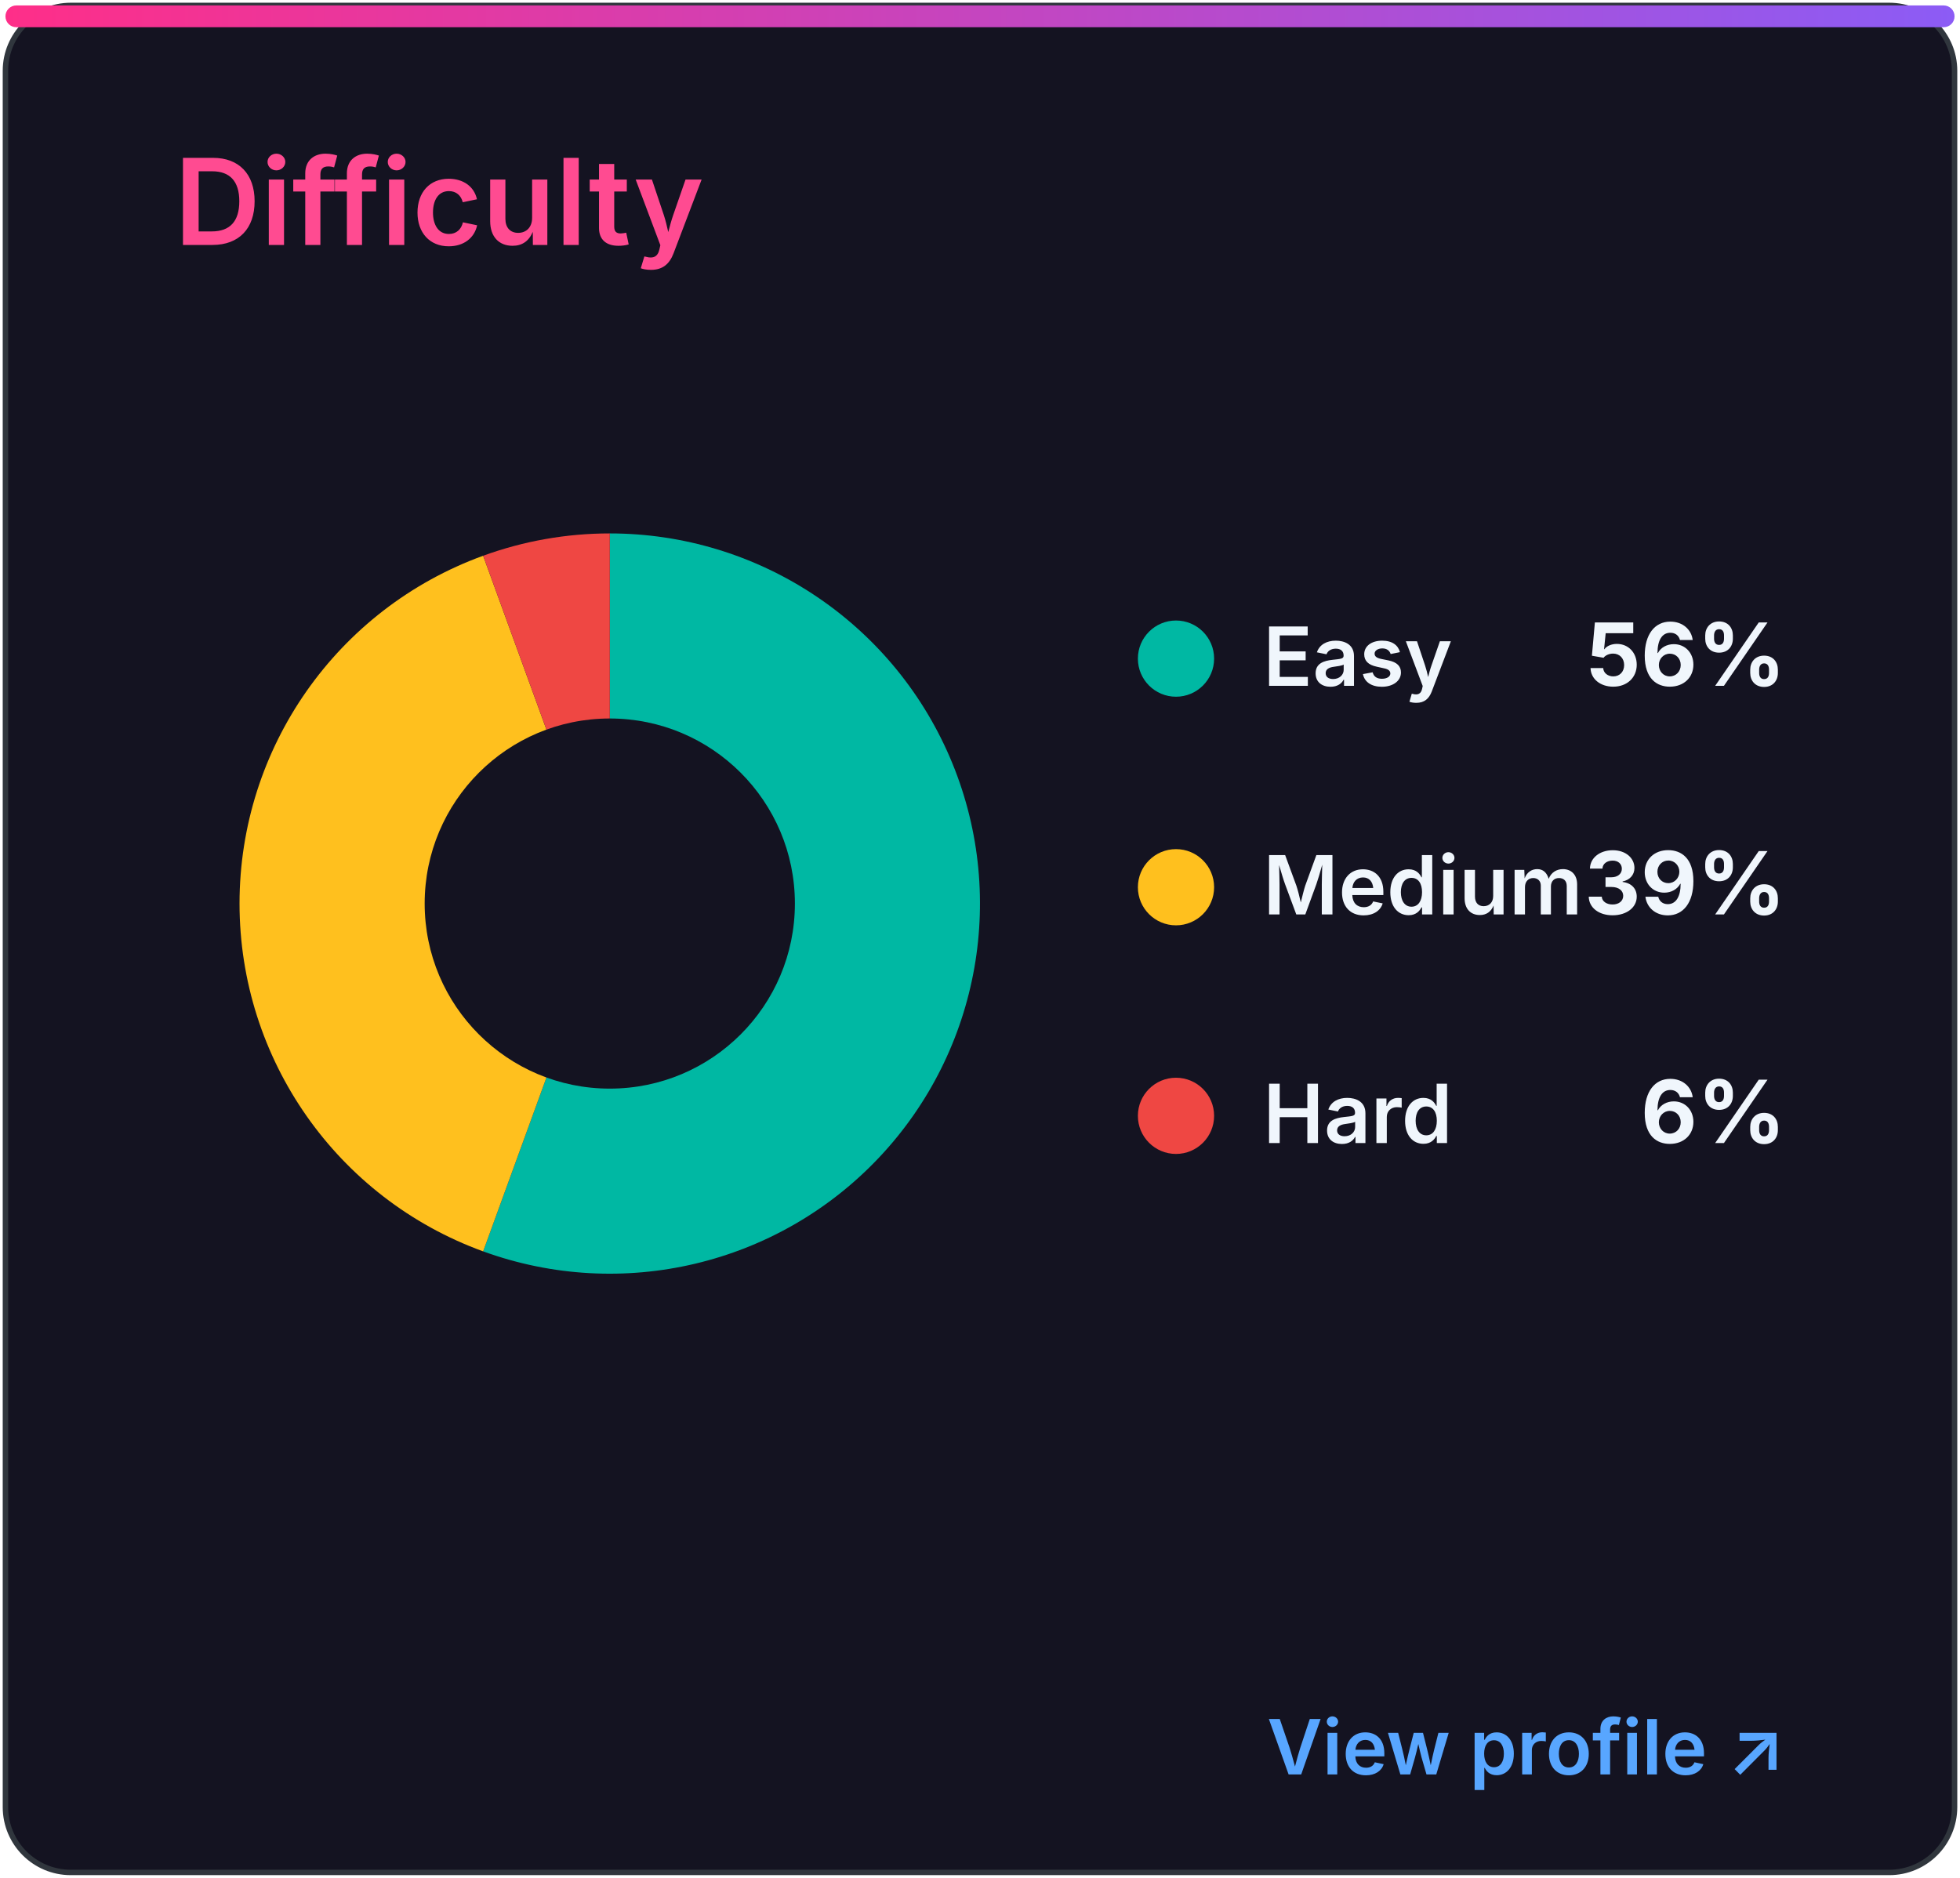
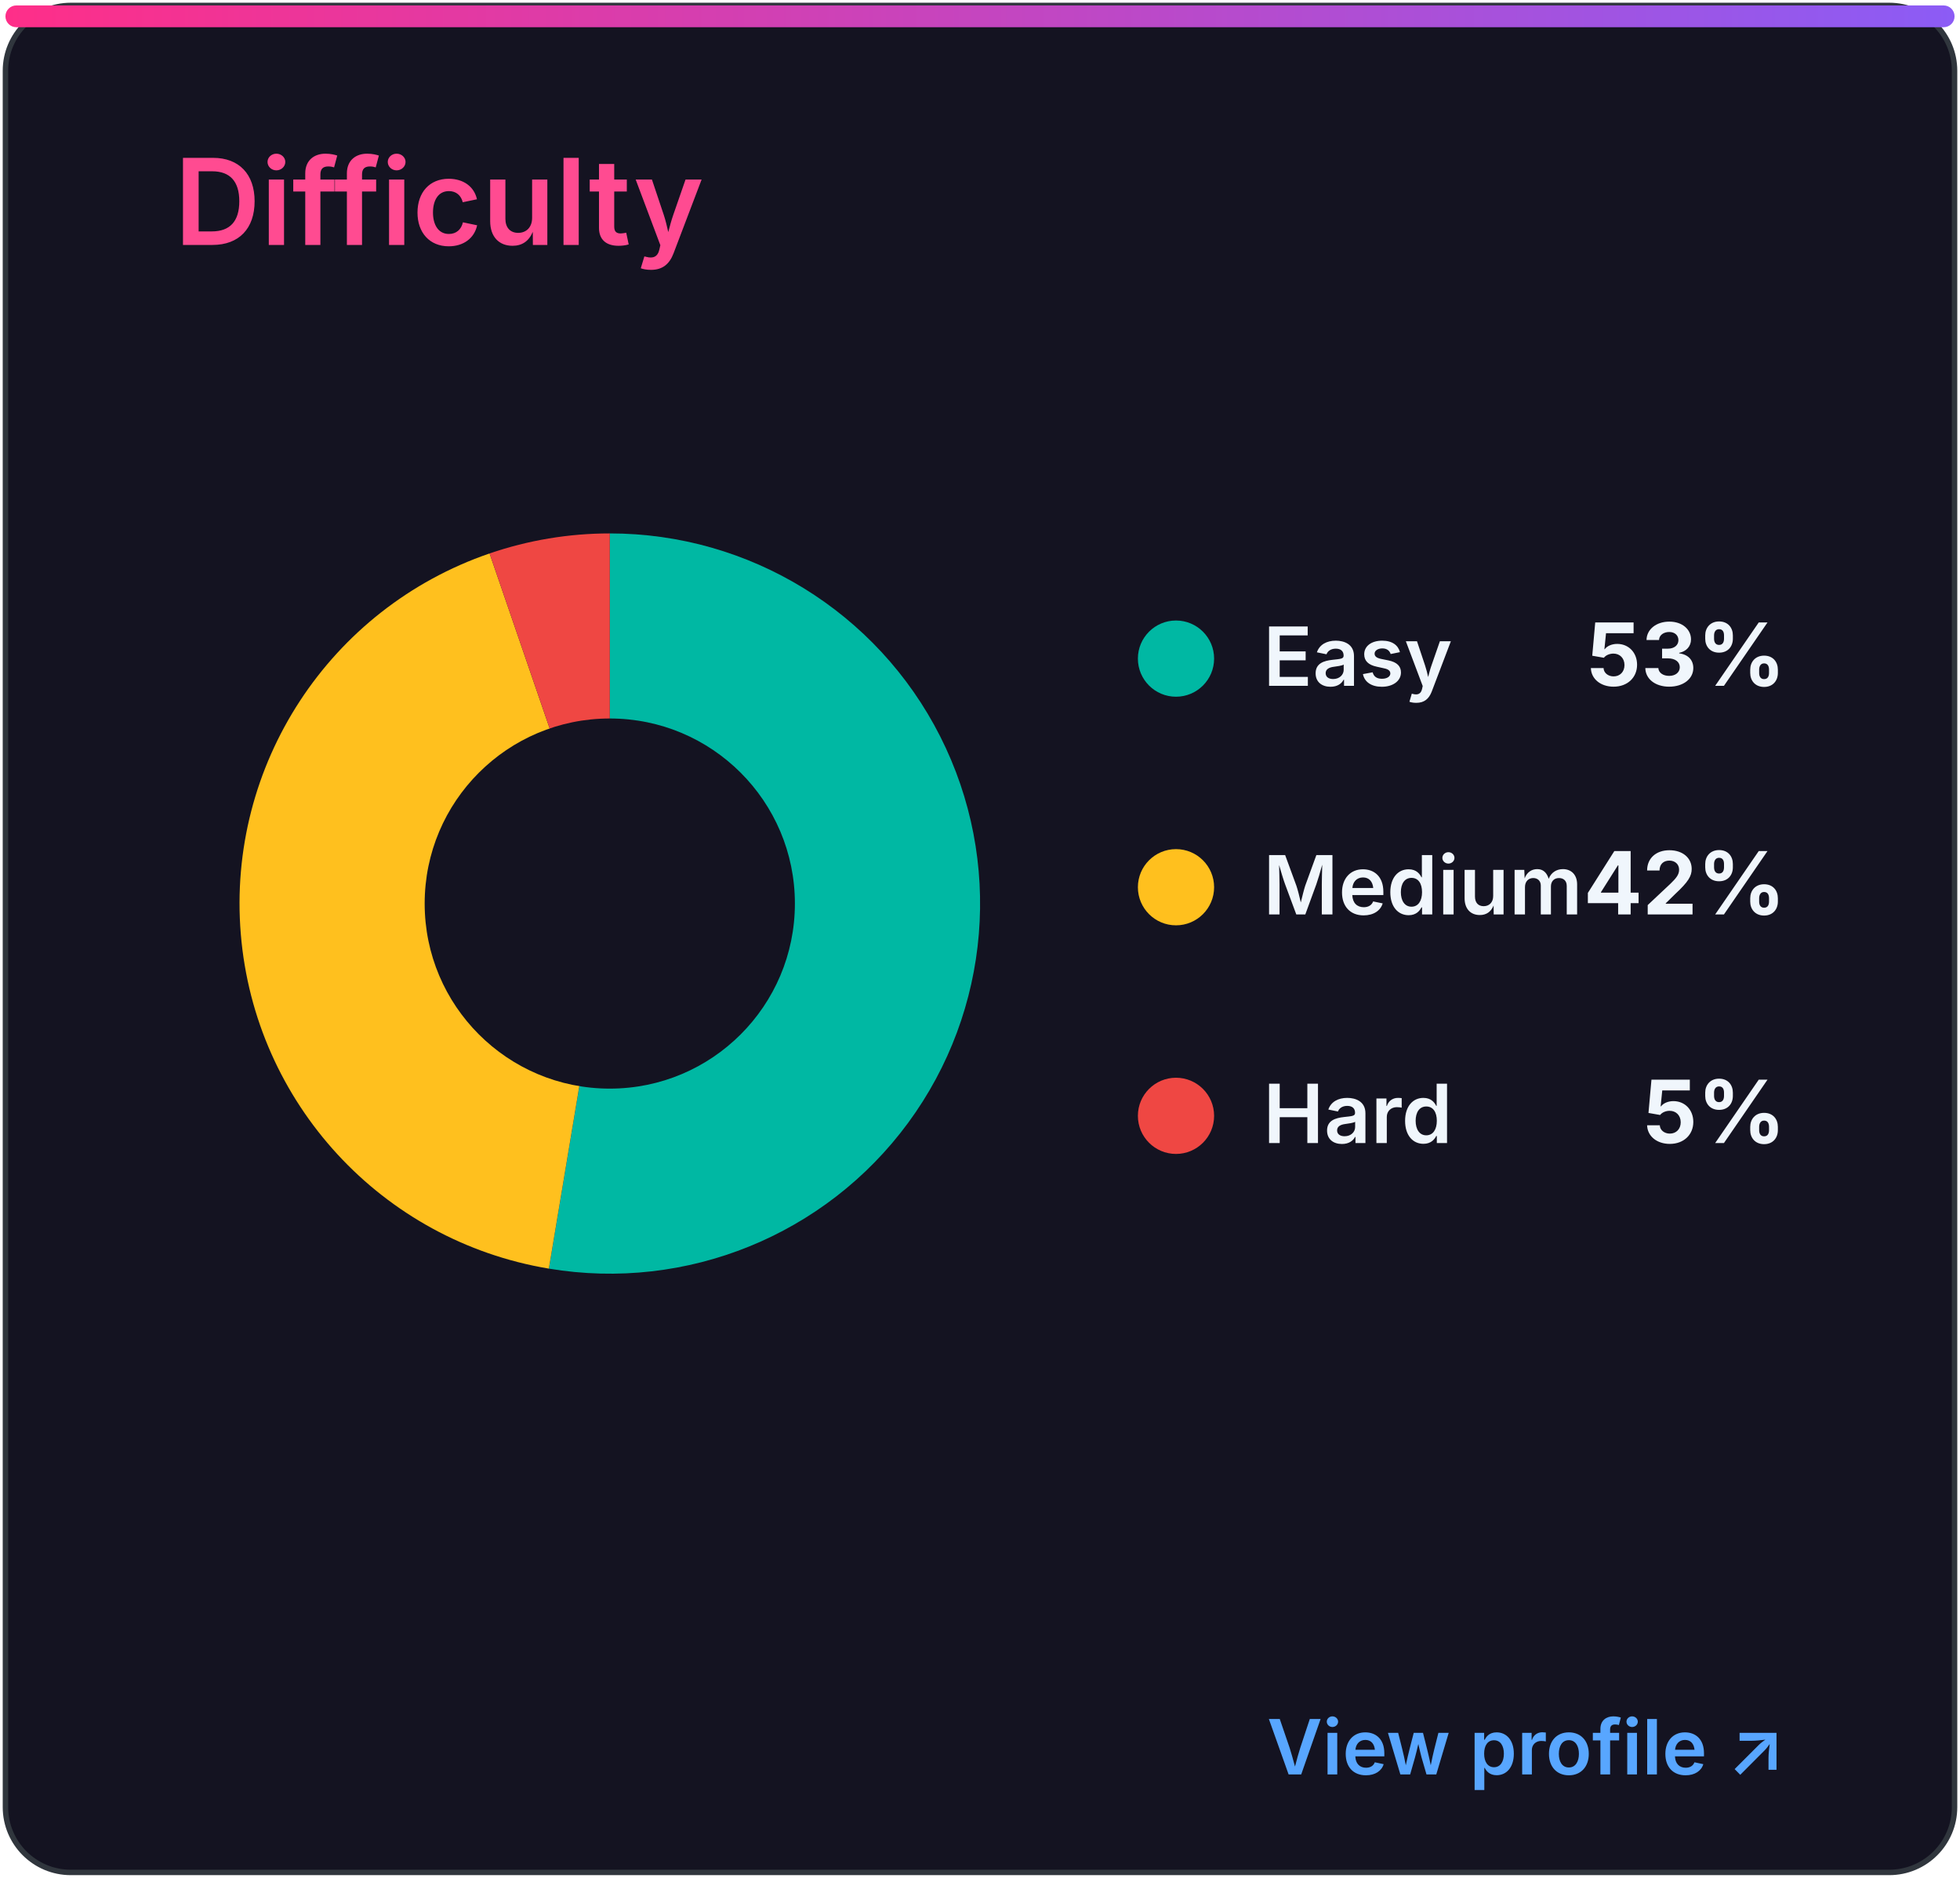
<svg xmlns="http://www.w3.org/2000/svg" width="360" height="345" viewBox="0 0 360 345" role="img" aria-labelledby="title desc">
  <defs>
    <linearGradient id="accent" x1="0" x2="1">
      <stop stop-color="#ff2e88" />
      <stop offset="1" stop-color="#8b5cf6" />
    </linearGradient>
    <clipPath id="bar">
      <rect x="32" y="82" width="296" height="8" rx="4" />
    </clipPath>
    <style>
.heading{font:600 22px -apple-system,BlinkMacSystemFont,'Segoe UI',sans-serif;fill:#ff4b91}
.eyebrow{font:600 10px -apple-system,BlinkMacSystemFont,'Segoe UI',sans-serif;letter-spacing:1.2px;fill:#8b949e}
.total{font:700 52px -apple-system,BlinkMacSystemFont,'Segoe UI',sans-serif;fill:#f0f6fc}
.metric{font:600 15px -apple-system,BlinkMacSystemFont,'Segoe UI',sans-serif;fill:#f0f6fc}
.count{font:700 16px -apple-system,BlinkMacSystemFont,'Segoe UI',sans-serif;fill:#f0f6fc}
.muted{font:500 13px -apple-system,BlinkMacSystemFont,'Segoe UI',sans-serif;fill:#8b949e}
.language{font:700 31px -apple-system,BlinkMacSystemFont,'Segoe UI',sans-serif;fill:#f0f6fc}
.link{font:600 14px -apple-system,BlinkMacSystemFont,'Segoe UI',sans-serif;fill:#58a6ff}
</style>
  </defs>
  <rect x="1" y="1" width="358" height="343" rx="12" fill="#141321" stroke="#30363d" />
  <rect x="1" y="1" width="358" height="4" rx="2" fill="url(#accent)" />
  <text x="32" y="45" class="heading">Difficulty</text>
-   <path d="M 112 166 L 112.00 98.00 A 68 68 0 1 1 88.74 229.90 Z" fill="#00b8a3" />
-   <path d="M 112 166 L 88.74 229.90 A 68 68 0 0 1 88.74 102.10 Z" fill="#ffc01e" />
-   <path d="M 112 166 L 88.74 102.10 A 68 68 0 0 1 112.00 98.00 Z" fill="#ef4743" />
+   <path d="M 112 166 L 112.00 98.00 A 68 68 0 1 1 100.81 233.07 Z" fill="#00b8a3" />
+   <path d="M 112 166 L 100.81 233.07 A 68 68 0 0 1 89.92 101.68 Z" fill="#ffc01e" />
+   <path d="M 112 166 L 89.92 101.68 A 68 68 0 0 1 112.00 98.00 Z" fill="#ef4743" />
  <circle cx="112" cy="166" r="34" fill="#141321" />
  <circle cx="216" cy="121" r="7" fill="#00b8a3" />
  <text x="232" y="126" class="metric">Easy</text>
-   <text x="328" y="126" class="count" text-anchor="end">56%</text>
+   <text x="328" y="126" class="count" text-anchor="end">53%</text>
  <circle cx="216" cy="163" r="7" fill="#ffc01e" />
  <text x="232" y="168" class="metric">Medium</text>
-   <text x="328" y="168" class="count" text-anchor="end">39%</text>
+   <text x="328" y="168" class="count" text-anchor="end">42%</text>
  <circle cx="216" cy="205" r="7" fill="#ef4743" />
  <text x="232" y="210" class="metric">Hard</text>
-   <text x="328" y="210" class="count" text-anchor="end">6%</text>
+   <text x="328" y="210" class="count" text-anchor="end">5%</text>
  <text x="328" y="326" class="link" text-anchor="end">View profile ↗</text>
</svg>
